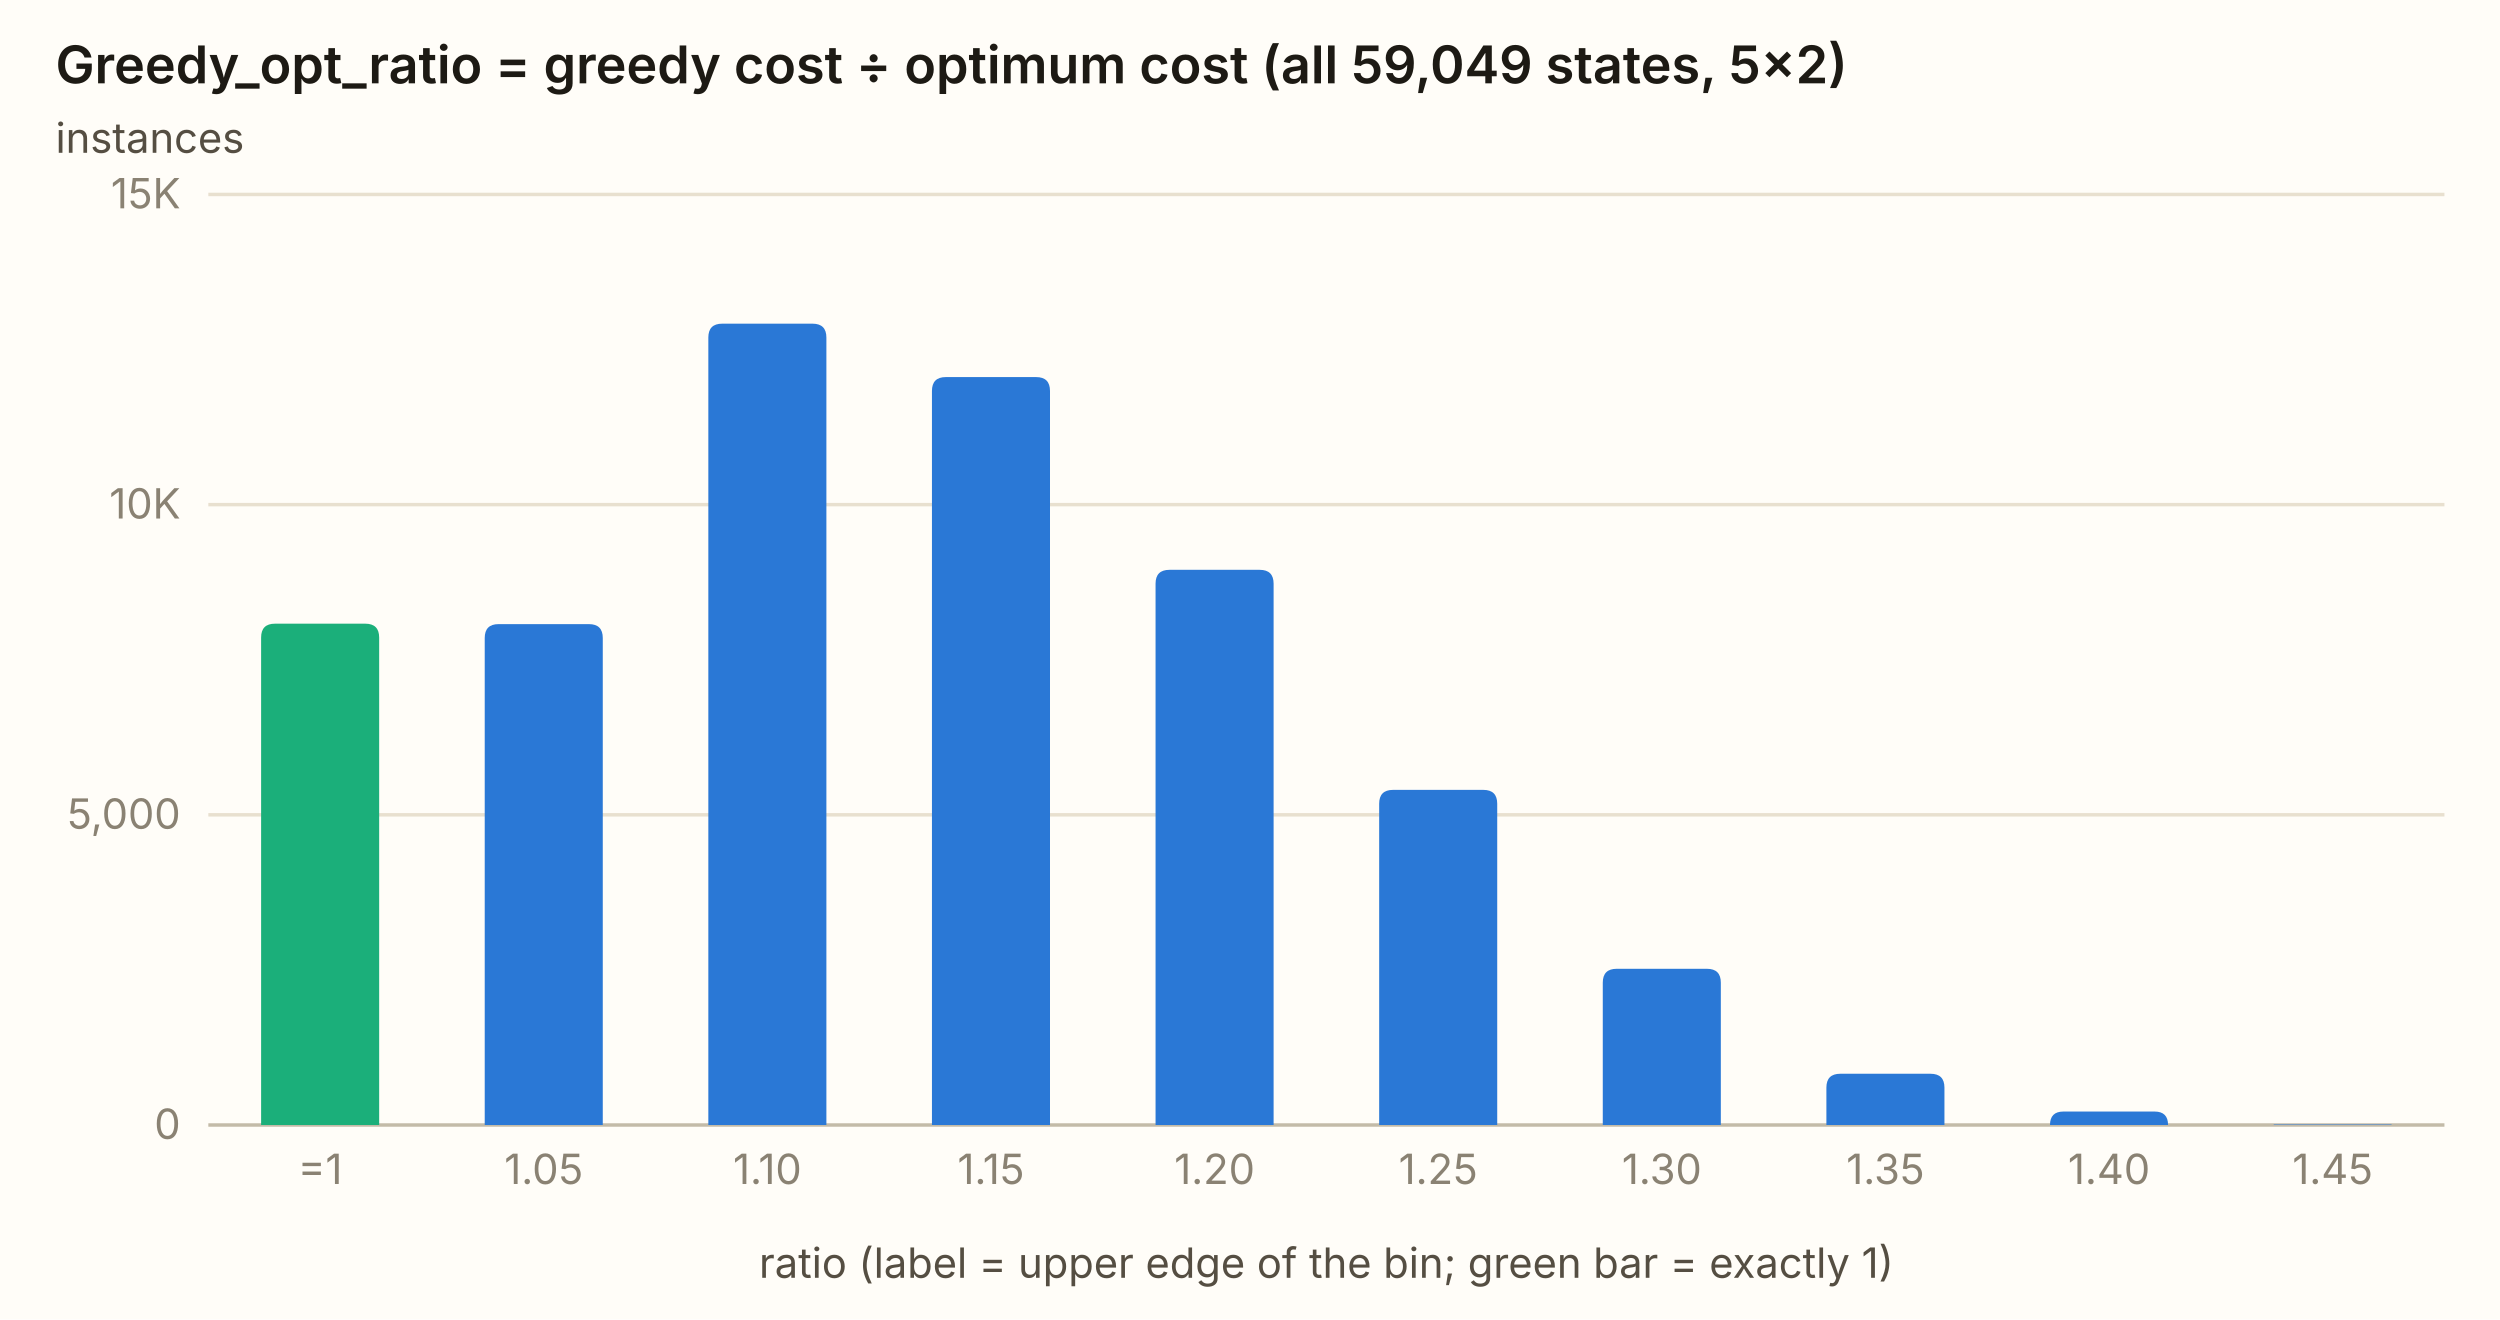
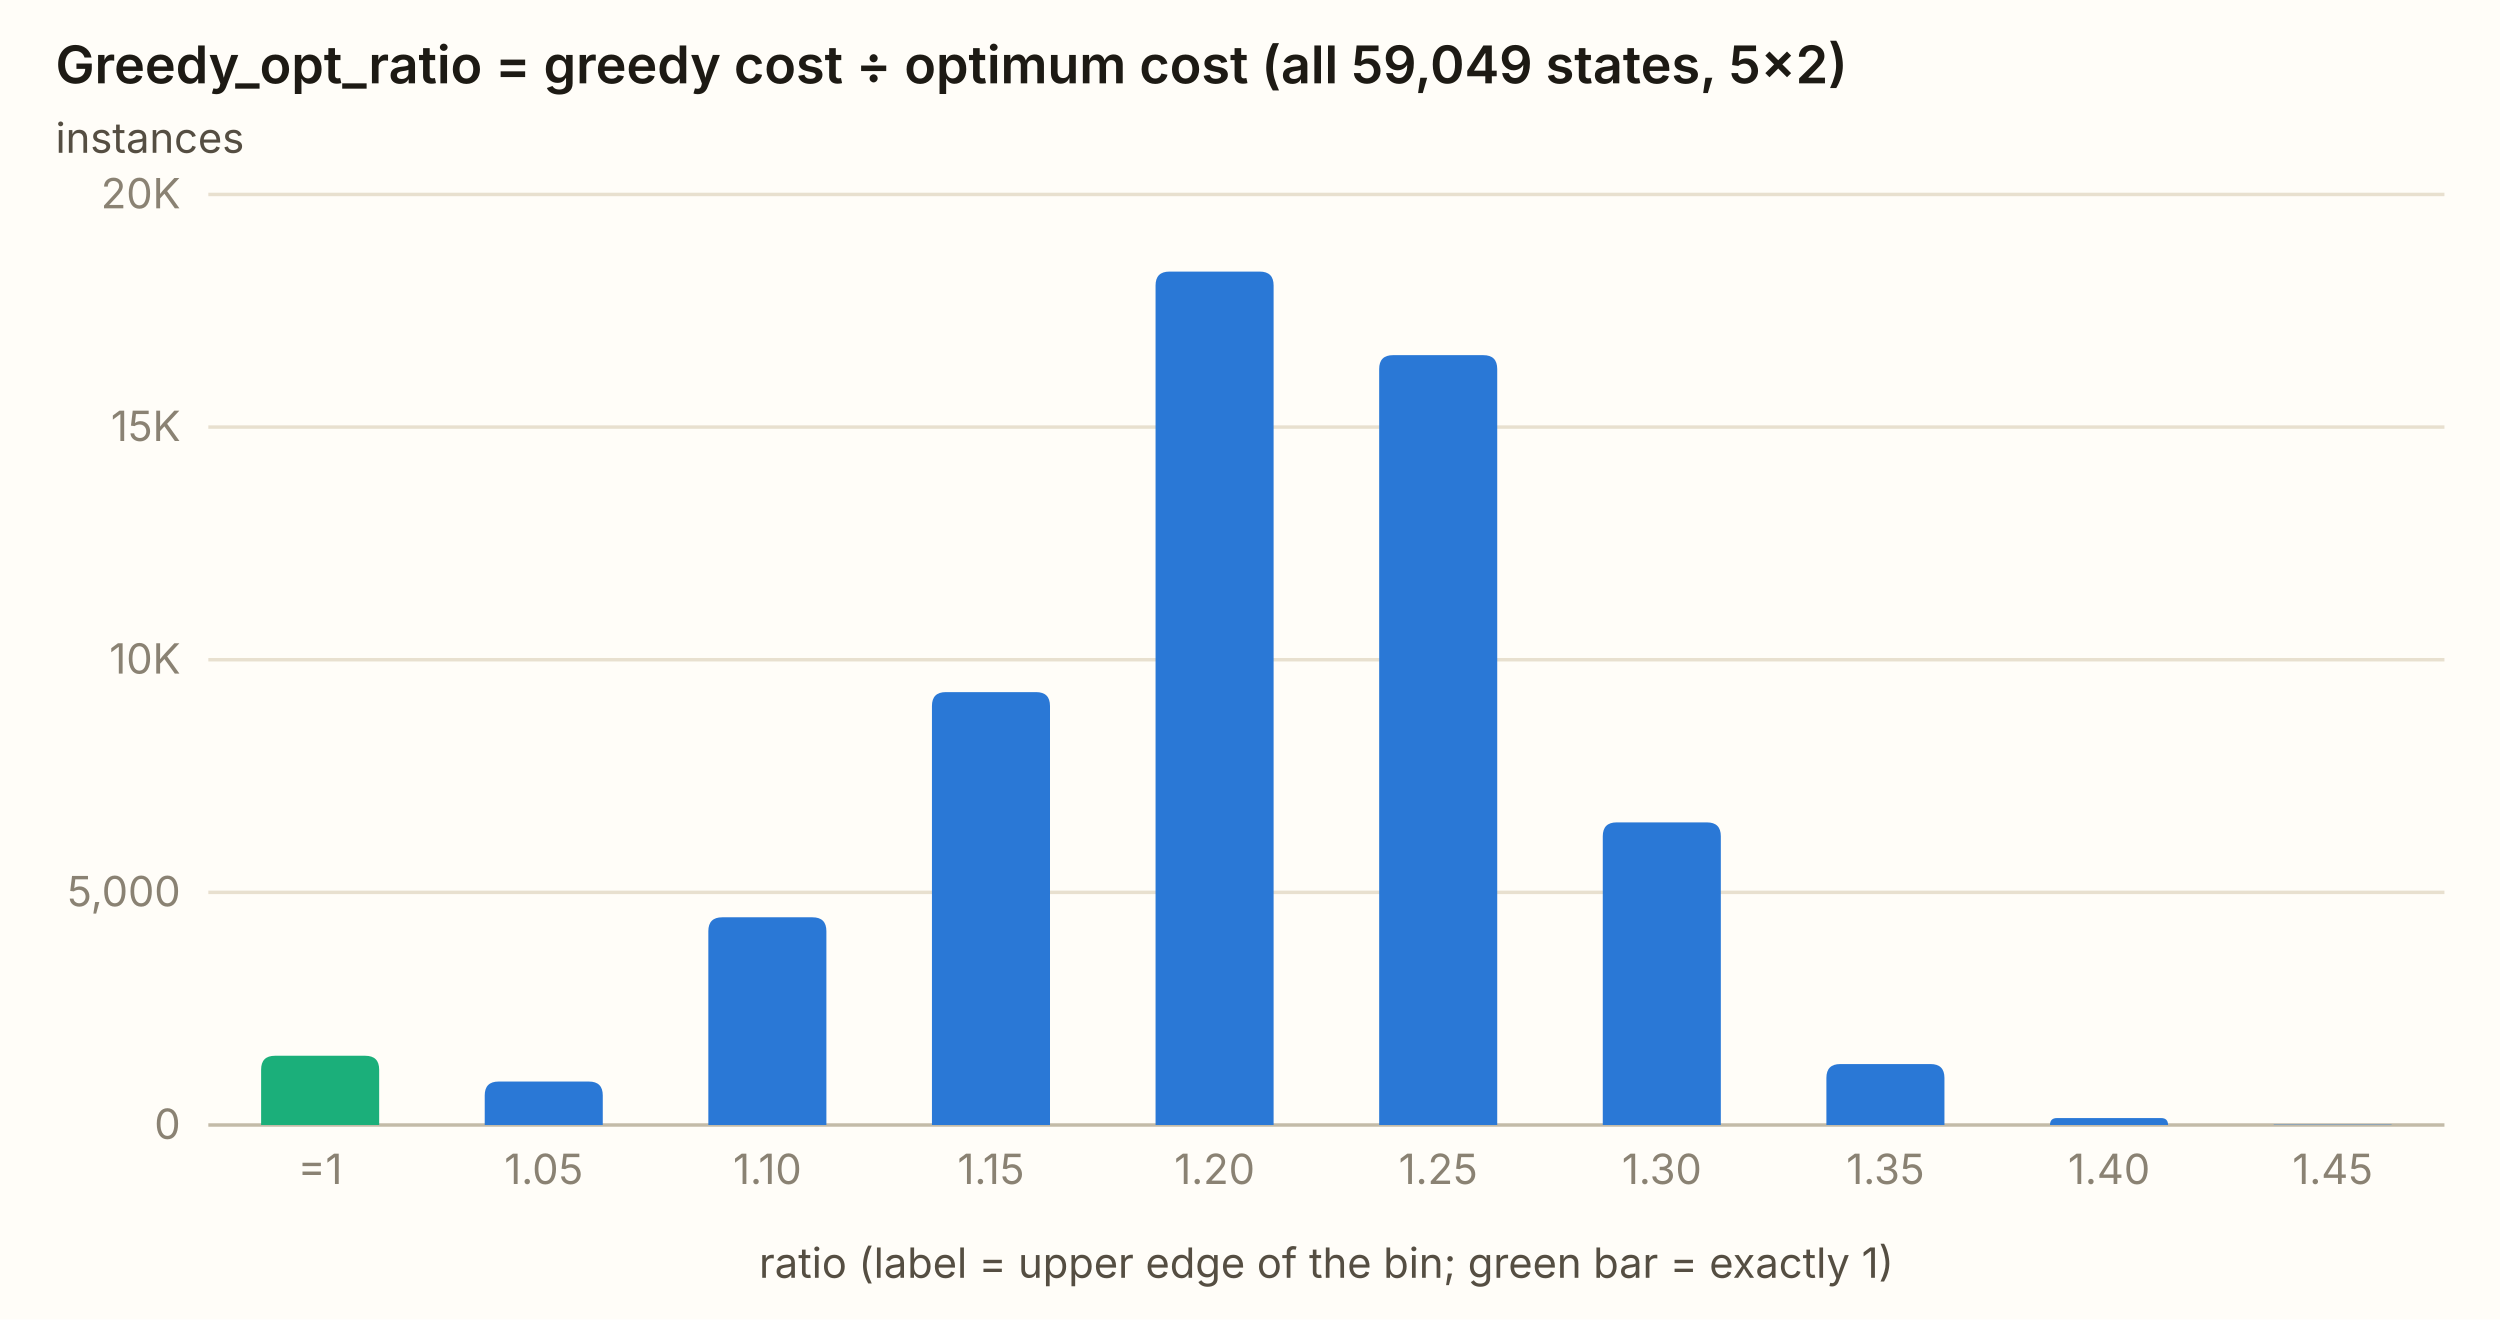
<svg xmlns="http://www.w3.org/2000/svg" viewBox="0 0 720 380" width="720" height="380" font-family="system-ui, -apple-system, Segoe UI, sans-serif" font-size="12">
  <rect width="720" height="380" fill="#fffdf8" />
  <text x="16" y="24" font-size="15" font-weight="600" fill="#1d1a14">Greedy_opt_ratio = greedy cost ÷ optimum cost (all 59,049 states, 5×2)</text>
  <text x="16" y="44" fill="#554e42">instances</text>
  <line x1="60" x2="704" y1="324" y2="324" stroke="#c3bba8" />
  <text x="52" y="328" text-anchor="end" fill="#8a8273">0</text>
-   <line x1="60" x2="704" y1="234.667" y2="234.667" stroke="#e8e0cf" />
-   <text x="52" y="238.667" text-anchor="end" fill="#8a8273">5,000</text>
-   <line x1="60" x2="704" y1="145.333" y2="145.333" stroke="#e8e0cf" />
-   <text x="52" y="149.333" text-anchor="end" fill="#8a8273">10K</text>
+   <line x1="60" x2="704" y1="257" y2="257" stroke="#e8e0cf" />
+   <text x="52" y="261" text-anchor="end" fill="#8a8273">5,000</text>
+   <line x1="60" x2="704" y1="190" y2="190" stroke="#e8e0cf" />
+   <text x="52" y="194" text-anchor="end" fill="#8a8273">10K</text>
+   <line x1="60" x2="704" y1="123" y2="123" stroke="#e8e0cf" />
+   <text x="52" y="127" text-anchor="end" fill="#8a8273">15K</text>
  <line x1="60" x2="704" y1="56" y2="56" stroke="#e8e0cf" />
-   <text x="52" y="60" text-anchor="end" fill="#8a8273">15K</text>
-   <path d="M75.2,324V183.619Q75.2,179.619 79.2,179.619H105.2Q109.2,179.619 109.2,183.619V324Z" fill="#1baf7a" />
+   <text x="52" y="60" text-anchor="end" fill="#8a8273">20K</text>
+   <path d="M75.2,324V308.061Q75.2,304.061 79.2,304.061H105.2Q109.2,304.061 109.2,308.061V324Z" fill="#1baf7a" />
  <text x="92.2" y="341" text-anchor="middle" fill="#8a8273">=1</text>
-   <path d="M139.6,324V183.745Q139.6,179.745 143.6,179.745H169.6Q173.6,179.745 173.6,183.745V324Z" fill="#2a78d6" />
+   <path d="M139.6,324V315.484Q139.6,311.484 143.6,311.484H169.6Q173.6,311.484 173.6,315.484V324Z" fill="#2a78d6" />
  <text x="156.6" y="341" text-anchor="middle" fill="#8a8273">1.05</text>
-   <path d="M204,324V97.216Q204,93.216 208,93.216H234Q238,93.216 238,97.216V324Z" fill="#2a78d6" />
+   <path d="M204,324V268.182Q204,264.182 208,264.182H234Q238,264.182 238,268.182V324Z" fill="#2a78d6" />
  <text x="221" y="341" text-anchor="middle" fill="#8a8273">1.10</text>
-   <path d="M268.4,324V112.599Q268.4,108.599 272.4,108.599H298.4Q302.4,108.599 302.4,112.599V324Z" fill="#2a78d6" />
+   <path d="M268.4,324V203.326Q268.4,199.326 272.4,199.326H298.4Q302.4,199.326 302.4,203.326V324Z" fill="#2a78d6" />
  <text x="285.4" y="341" text-anchor="middle" fill="#8a8273">1.15</text>
-   <path d="M332.8,324V168.111Q332.8,164.111 336.8,164.111H362.8Q366.8,164.111 366.8,168.111V324Z" fill="#2a78d6" />
+   <path d="M332.8,324V82.217Q332.8,78.217 336.8,78.217H362.8Q366.8,78.217 366.8,82.217V324Z" fill="#2a78d6" />
  <text x="349.8" y="341" text-anchor="middle" fill="#8a8273">1.20</text>
-   <path d="M397.2,324V231.484Q397.2,227.484 401.2,227.484H427.2Q431.2,227.484 431.2,231.484V324Z" fill="#2a78d6" />
+   <path d="M397.2,324V106.284Q397.2,102.284 401.2,102.284H427.2Q431.2,102.284 431.2,106.284V324Z" fill="#2a78d6" />
  <text x="414.2" y="341" text-anchor="middle" fill="#8a8273">1.25</text>
-   <path d="M461.6,324V283.012Q461.6,279.012 465.6,279.012H491.6Q495.6,279.012 495.6,283.012V324Z" fill="#2a78d6" />
+   <path d="M461.6,324V240.846Q461.6,236.846 465.6,236.846H491.6Q495.6,236.846 495.6,240.846V324Z" fill="#2a78d6" />
  <text x="478.6" y="341" text-anchor="middle" fill="#8a8273">1.30</text>
-   <path d="M526,324V313.242Q526,309.242 530,309.242H556Q560,309.242 560,313.242V324Z" fill="#2a78d6" />
+   <path d="M526,324V310.446Q526,306.446 530,306.446H556Q560,306.446 560,310.446V324Z" fill="#2a78d6" />
  <text x="543" y="341" text-anchor="middle" fill="#8a8273">1.35</text>
-   <path d="M590.4,324V324Q590.4,320.123 594.277,320.123H620.523Q624.4,320.123 624.4,324V324Z" fill="#2a78d6" />
+   <path d="M590.4,324V324Q590.4,322.003 592.397,322.003H622.403Q624.4,322.003 624.4,324V324Z" fill="#2a78d6" />
  <text x="607.4" y="341" text-anchor="middle" fill="#8a8273">1.40</text>
-   <path d="M654.8,324V324Q654.8,323.857 654.943,323.857H688.657Q688.8,323.857 688.8,324V324Z" fill="#2a78d6" />
+   <path d="M654.8,324V324Q654.8,323.906 654.894,323.906H688.706Q688.8,323.906 688.8,324V324Z" fill="#2a78d6" />
  <text x="671.8" y="341" text-anchor="middle" fill="#8a8273">1.45</text>
  <text x="382" y="368" text-anchor="middle" fill="#554e42">ratio (label = upper edge of the bin; green bar = exactly 1)</text>
</svg>
